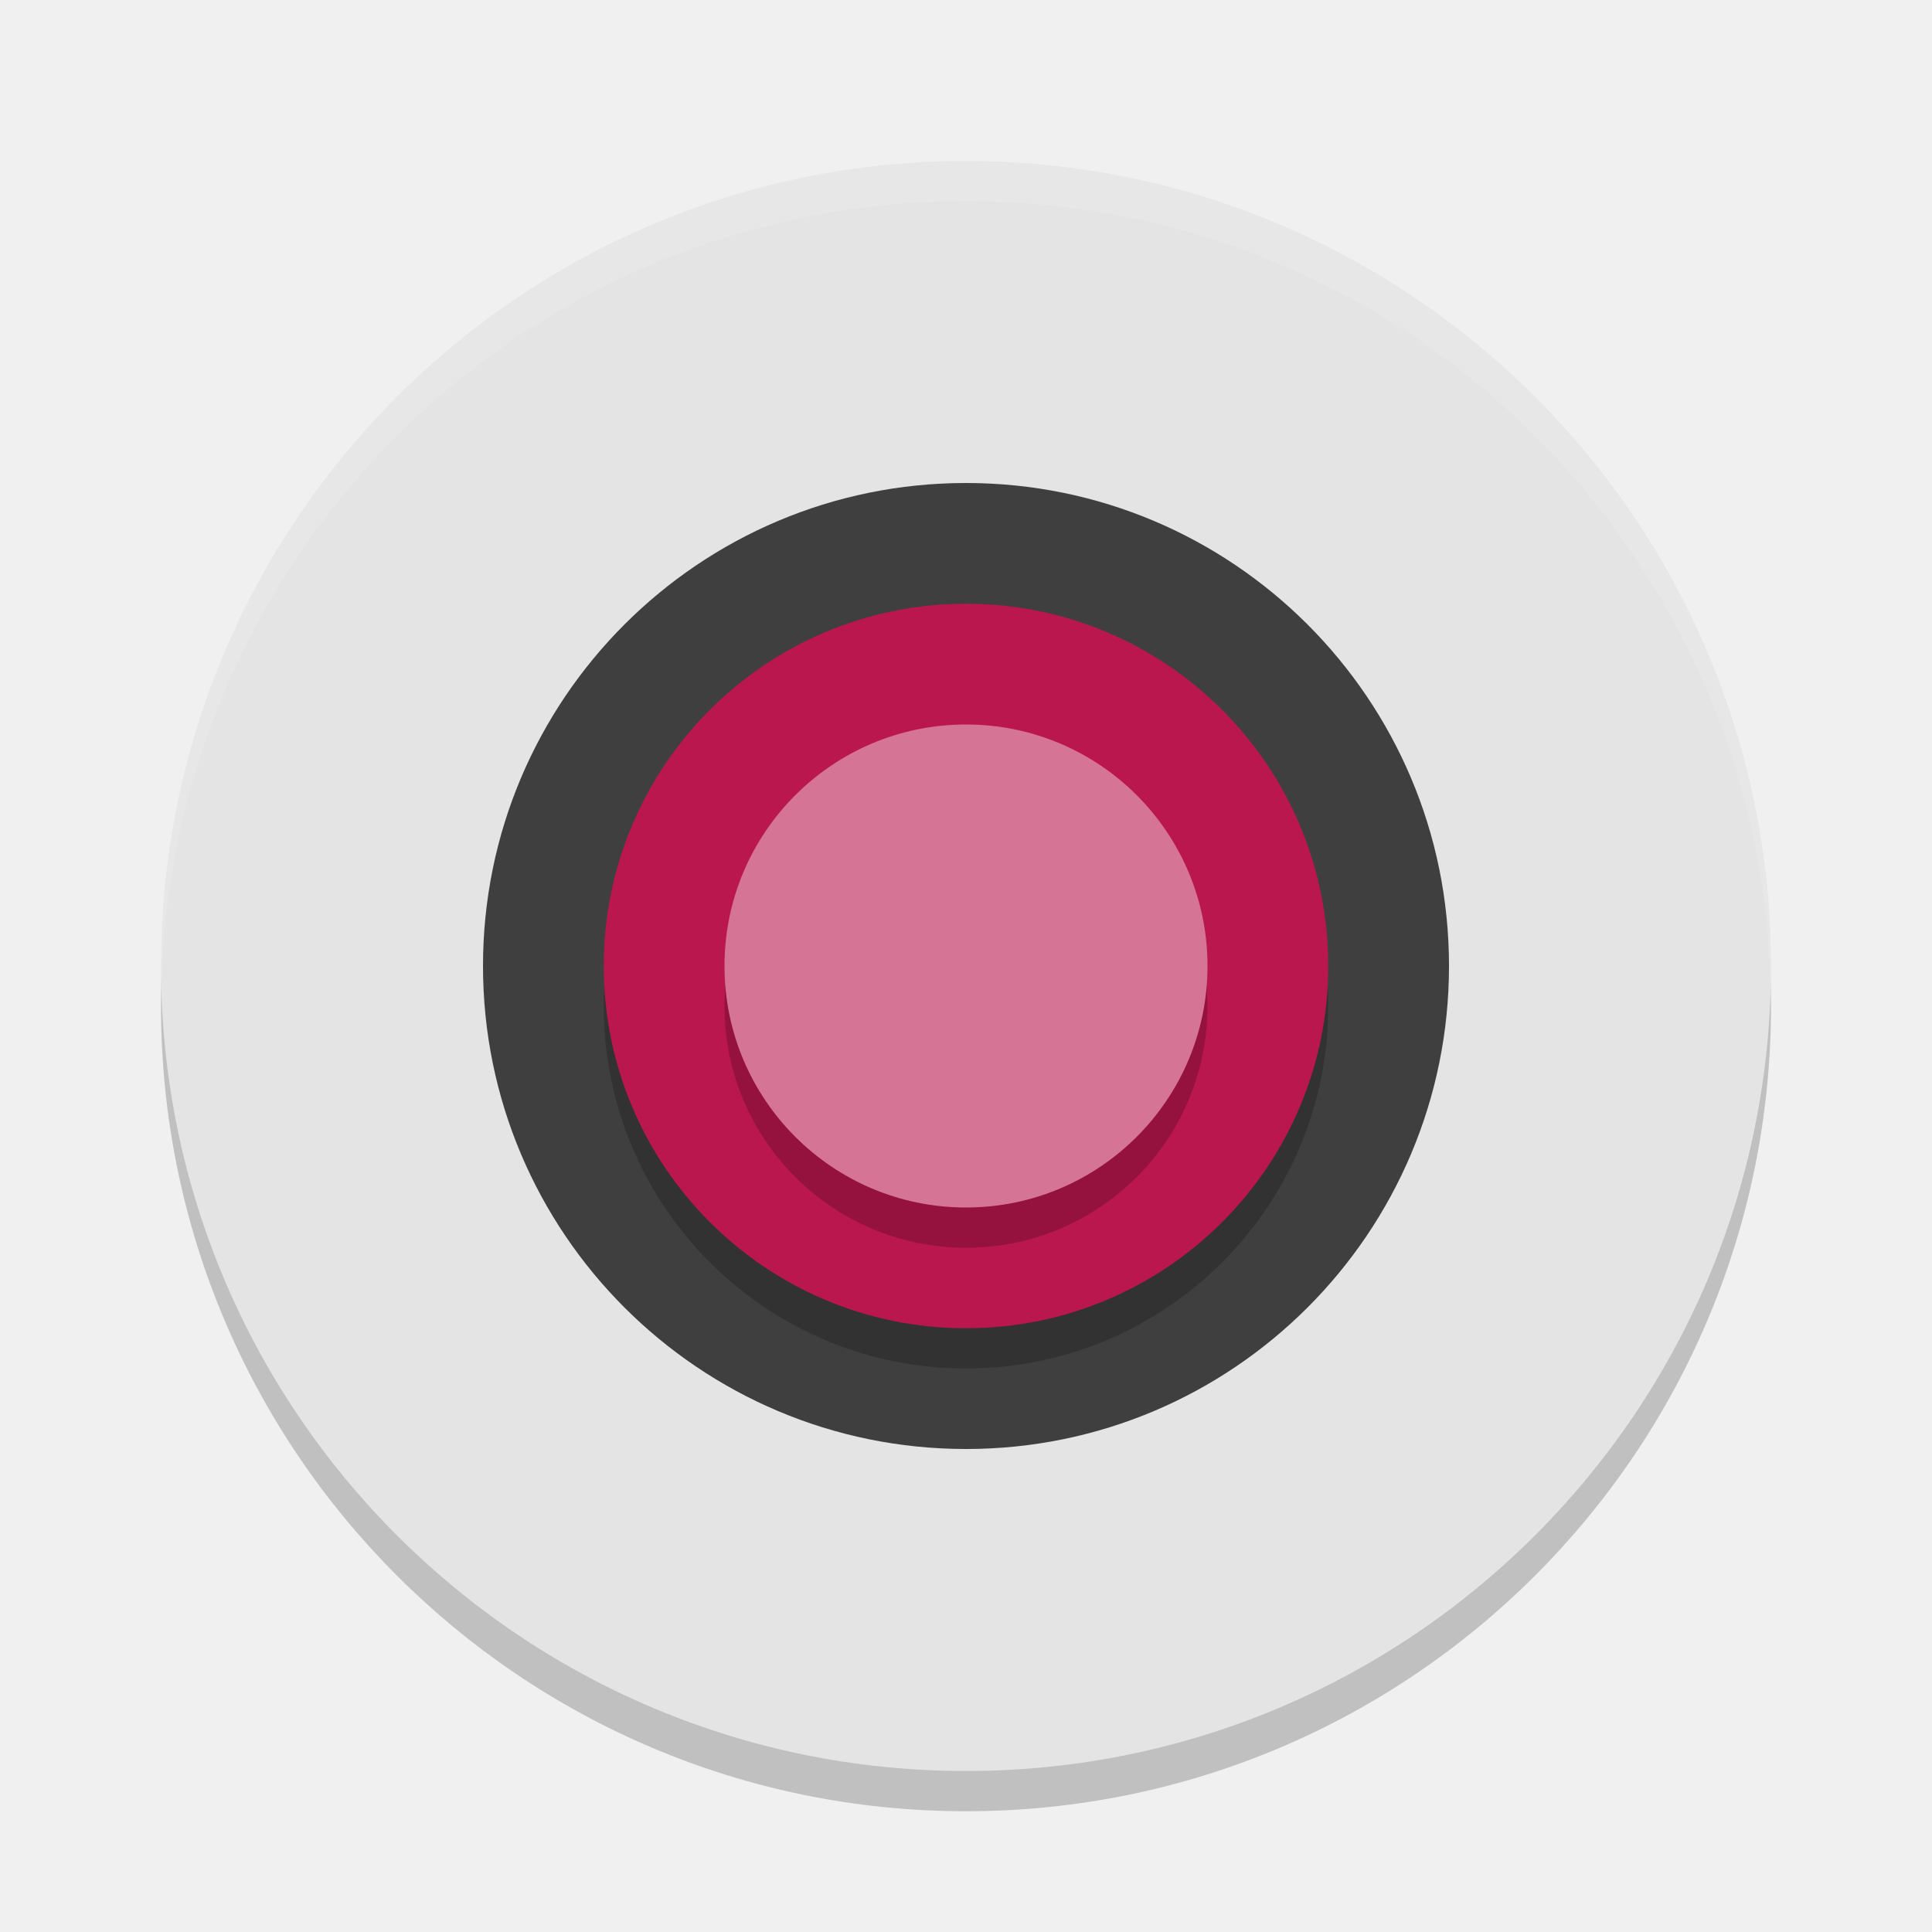
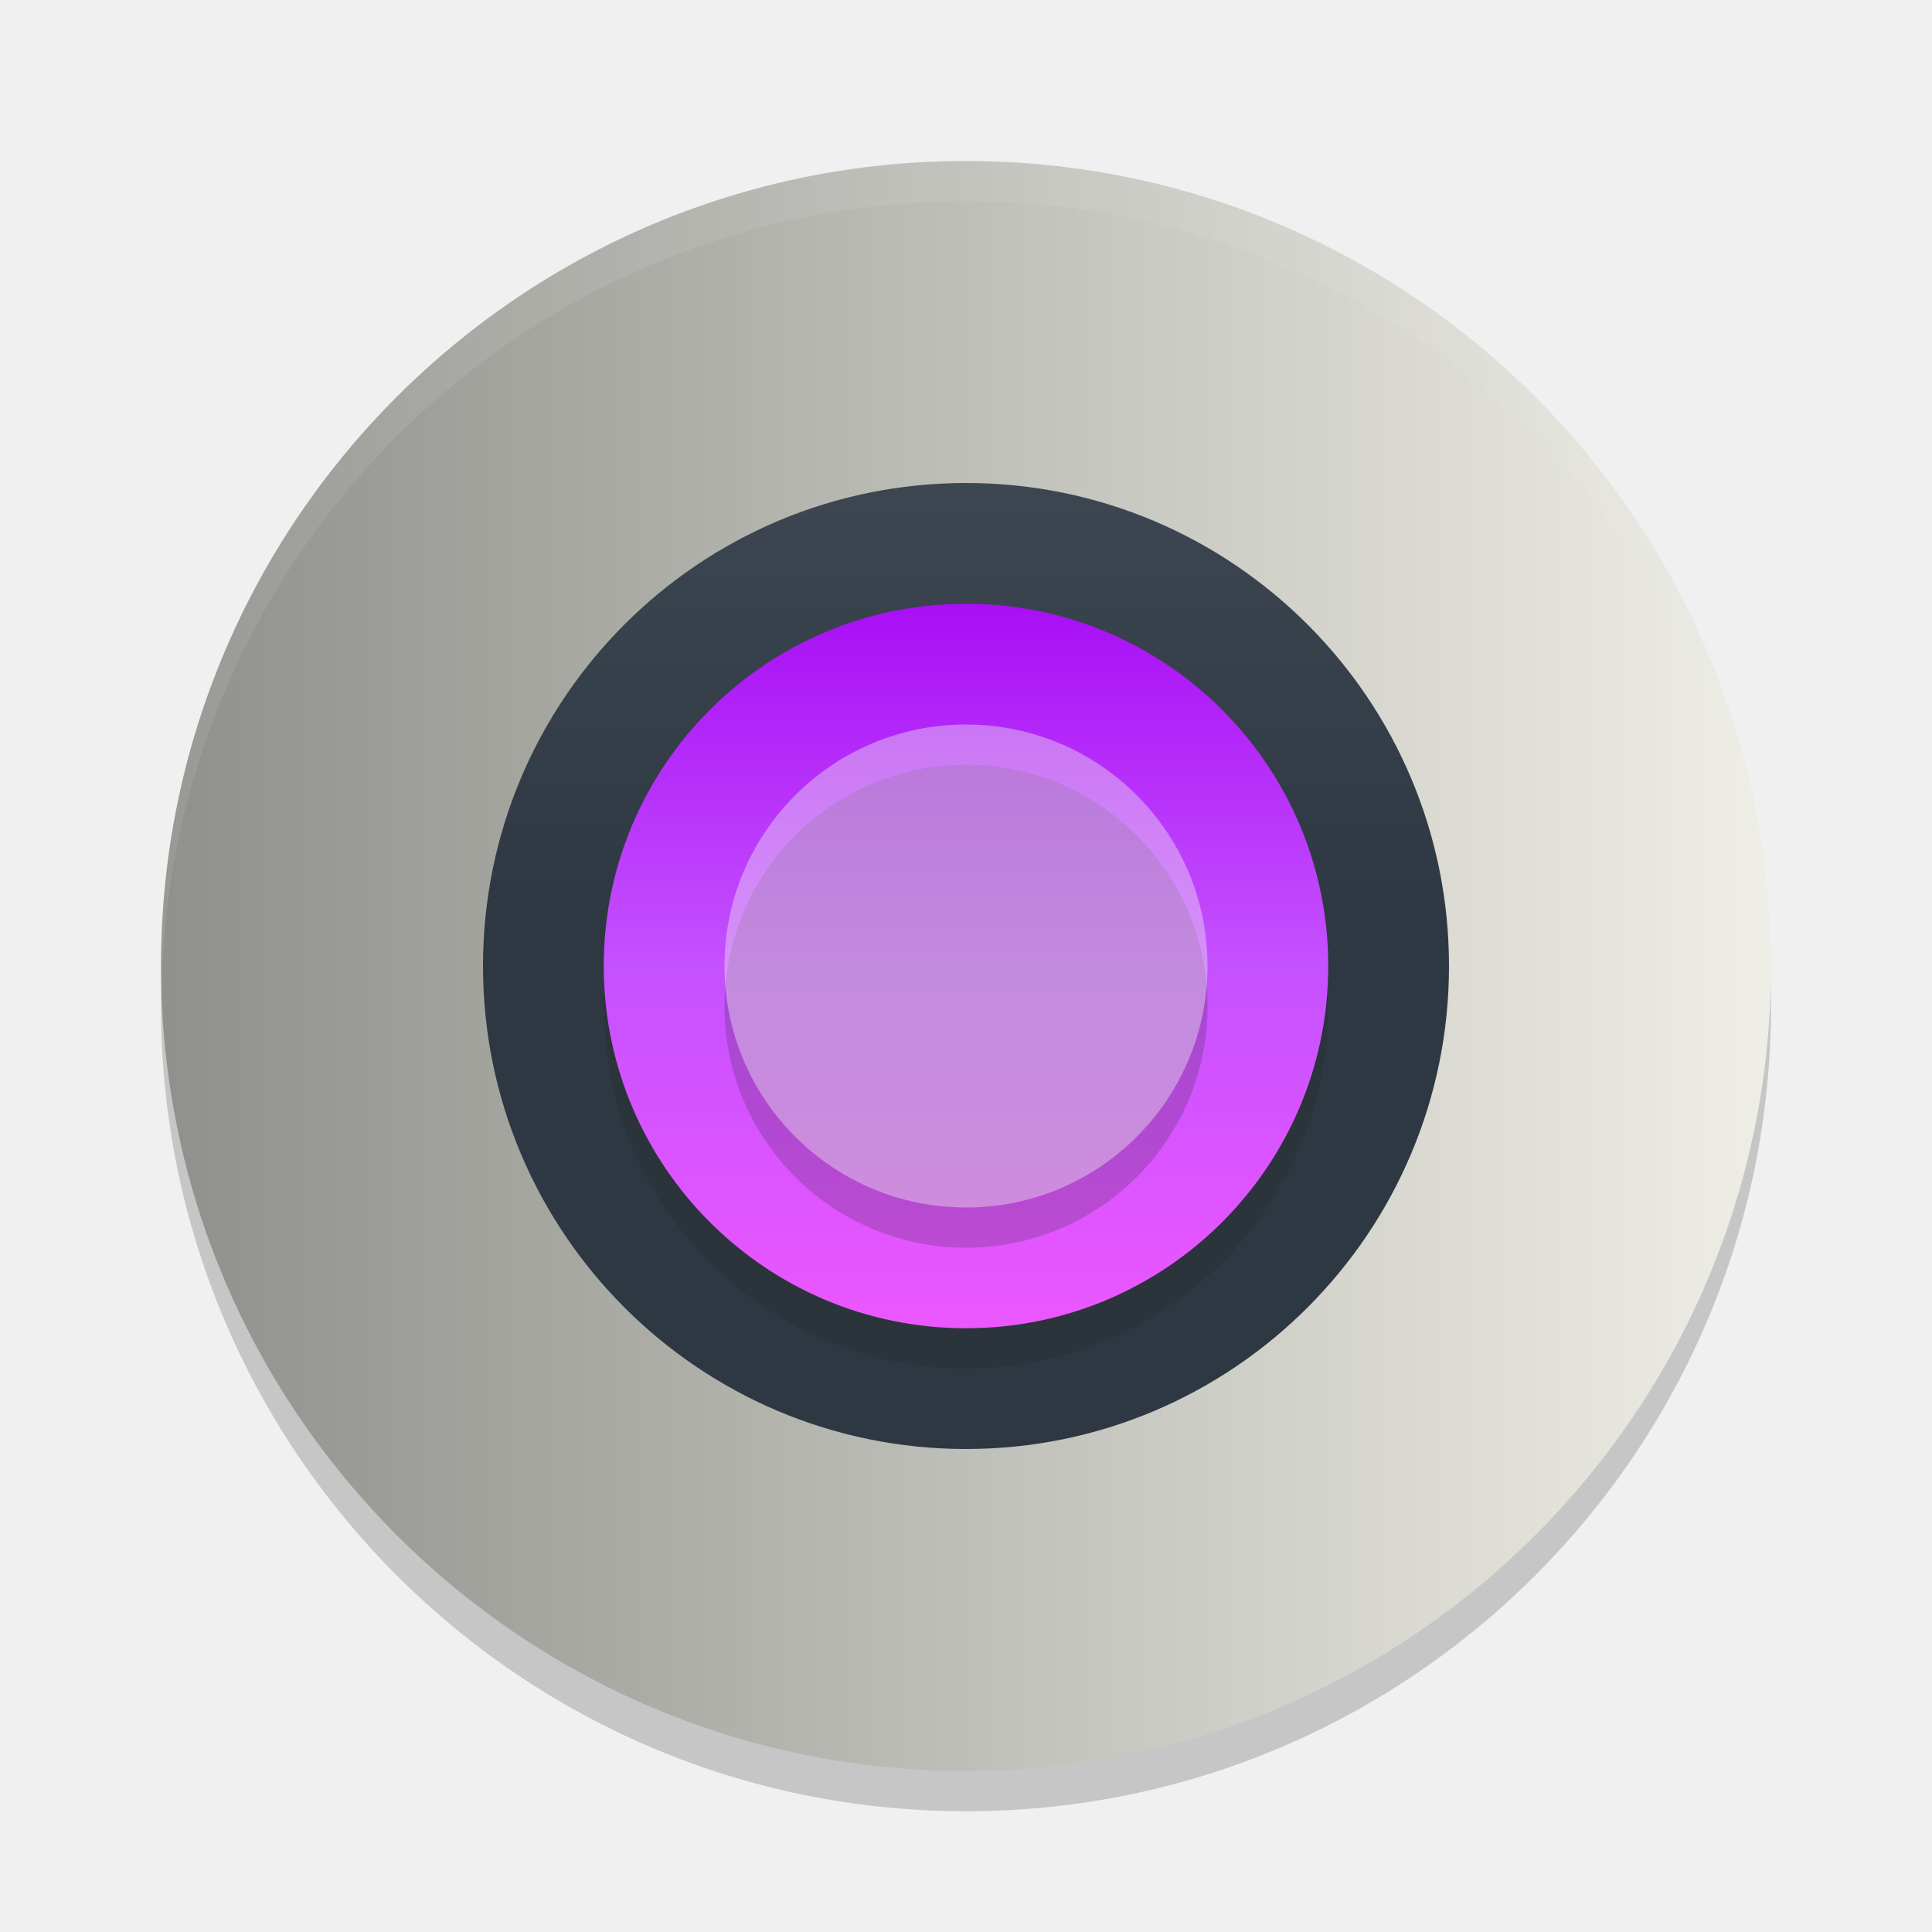
- <svg xmlns="http://www.w3.org/2000/svg" width="48" height="48" version="1">
-   <rect style="opacity:0.2" width="40" height="40" x="-45" y="-44" rx="20" ry="20" transform="matrix(0,-1,-1,0,0,0)" />
-   <rect style="fill:#e4e4e4" width="40" height="40" x="-44" y="-44" rx="20" ry="20" transform="matrix(0,-1,-1,0,0,0)" />
-   <circle style="fill:#3f3f3f" cx="24" cy="24" r="12" />
-   <circle style="opacity:0.2" cx="24" cy="-25" r="9" transform="scale(1,-1)" />
-   <circle style="fill:#ba174e" cx="24" cy="-24" r="9" transform="scale(1,-1)" />
-   <path style="opacity:0.1;fill:#ffffff" d="M 24,4 C 12.92,4 4,12.92 4,24 4,24.168 4.008,24.333 4.012,24.5 4.276,13.654 13.088,5 24,5 c 10.912,0 19.724,8.654 19.988,19.5 0.004,-0.167 0.012,-0.332 0.012,-0.5 0,-11.08 -8.92,-20 -20,-20 z" />
-   <circle style="opacity:0.2" cx="24" cy="25" r="6" />
-   <circle style="fill:#d67495" cx="24" cy="24" r="6" />
+ <svg xmlns="http://www.w3.org/2000/svg" width="48" height="48" version="1.1">
+   <defs>
+     <style id="current-color-scheme" type="text/css">
+    .ColorScheme-Text { color: #ececec; } .ColorScheme-Highlight { color: #1AD6AB; }
+   </style>
+     <linearGradient id="arrongin" x1="0" x2="0" y1="0" y2="1">
+       <stop id="stop3" offset="0%" stop-color="#dd9b44" />
+       <stop id="stop5" offset="100%" stop-color="#ad6c16" />
+     </linearGradient>
+     <linearGradient id="aurora" x1="0" x2="0" y1="0" y2="1">
+       <stop id="stop8" offset="0%" stop-color="#09D4DF" />
+       <stop id="stop10" offset="100%" stop-color="#9269F4" />
+     </linearGradient>
+     <linearGradient id="cyberblue" x1="0" x2="0" y1="0" y2="1">
+       <stop id="stop13" offset="0%" stop-color="#07B3FF" />
+       <stop id="stop15" offset="100%" stop-color="#007DE8" />
+     </linearGradient>
+     <linearGradient id="cyberneon" x1="0" x2="0" y1="0" y2="1">
+       <stop id="stop18" offset="0%" stop-color="#0abdc6" />
+       <stop id="stop20" offset="100%" stop-color="#ea00d9" />
+     </linearGradient>
+     <linearGradient id="cyberorange" x1="0%" x2="0%" y1="0%" y2="100%">
+       <stop offset="0%" style="stop-color: #FF9757; stop-opacity: 1" />
+       <stop offset="50%" style="stop-color: #FF6E51; stop-opacity: 1" />
+       <stop offset="100%" style="stop-color: #F5350F; stop-opacity: 1" />
+     </linearGradient>
+     <linearGradient id="fitdance" x1="0" x2="0" y1="0" y2="1">
+       <stop id="stop23" offset="0%" stop-color="#1AD6AB" />
+       <stop id="stop25" offset="100%" stop-color="#329DB6" />
+     </linearGradient>
+     <linearGradient id="lemon" x1="0%" x2="0%" y1="0%" y2="100%">
+       <stop offset="0.1" stop-color="#6DDB0A" />
+       <stop offset="0.2" stop-color="#61D915" />
+       <stop offset="0.3" stop-color="#55D620" />
+       <stop offset="0.4" stop-color="#49D42B" />
+       <stop offset="0.5" stop-color="#3CD235" />
+       <stop offset="0.6" stop-color="#30CF40" />
+       <stop offset="0.7" stop-color="#24CD4B" />
+       <stop offset="0.8" stop-color="#18CA56" />
+       <stop offset="0.9" stop-color="#0CC861" />
+       <stop offset="1.0" stop-color="#00C66B" />
+     </linearGradient>
+     <linearGradient id="purplecarbon" x1="0%" x2="0%" y1="0%" y2="100%">
+       <stop offset="1e-07" stop-color="#EC57FF" />
+       <stop offset="0.5" stop-color="#C551FF" />
+       <stop offset="1" stop-color="#A90FF5" />
+     </linearGradient>
+     <linearGradient id="oomox" x1="0" x2="0" y1="0" y2="1">
+       <stop id="stop28" offset="0%" stop-color="#efefe7" />
+       <stop id="stop30" offset="100%" stop-color="#8f8f8b" />
+     </linearGradient>
+     <linearGradient id="rainblue" x1="0" x2="0" y1="0" y2="1">
+       <stop id="stop33" offset="0%" stop-color="#00F260" />
+       <stop id="stop35" offset="100%" stop-color="#0575E6" />
+     </linearGradient>
+     <linearGradient id="redcarbon" x1="0" x2="1" y1="0" y2="1">
+       <stop id="stop38" offset="0%" stop-color="#FF6D57" />
+       <stop id="stop40" offset="50%" stop-color="#FF5160" />
+       <stop id="stop42" offset="100%" stop-color="#F50F22" />
+     </linearGradient>
+     <linearGradient id="sunrise" x1="0" x2="0" y1="0" y2="1">
+       <stop id="stop45" offset="0%" stop-color="#FF8501" />
+       <stop id="stop47" offset="100%" stop-color="#FFCB01" />
+     </linearGradient>
+     <linearGradient id="telinkrin" x1="0" x2="0" y1="0" y2="1">
+       <stop id="stop50" offset="0%" stop-color="#b2ced6" />
+       <stop id="stop52" offset="100%" stop-color="#6da5b7" />
+     </linearGradient>
+     <linearGradient id="60spsycho" x1="0" x2="0" y1="0" y2="1">
+       <stop id="stop55" offset="0%" stop-color="#df5940" />
+       <stop id="stop57" offset="25%" stop-color="#d8d15f" />
+       <stop id="stop59" offset="50%" stop-color="#e9882a" />
+       <stop id="stop61" offset="100%" stop-color="#279362" />
+     </linearGradient>
+     <linearGradient id="90ssummer" x1="0" x2="0" y1="0" y2="1">
+       <stop id="stop64" offset="0%" stop-color="#f618c7" />
+       <stop id="stop66" offset="20%" stop-color="#94ffab" />
+       <stop id="stop68" offset="50%" stop-color="#fbfd54" />
+       <stop id="stop70" offset="100%" stop-color="#0f83ae" />
+     </linearGradient>
+     <linearGradient id="pause" x1="0" x2="0" y1="0" y2="1" gradientTransform="matrix(4,0,0,12,14,5.734)" gradientUnits="userSpaceOnUse">
+       <stop id="stop73" offset="0%" stop-color="#f06" />
+       <stop id="stop75" offset="100%" stop-color="#dc1499" />
+     </linearGradient>
+     <linearGradient id="squircle" x1="0" x2="0" y1="0" y2="1" gradientTransform="matrix(24,0,0,22.401,0,0.533)" gradientUnits="userSpaceOnUse">
+       <stop id="stop78" offset="0%" stop-color="#4c5561" />
+       <stop id="stop80" offset="100%" stop-color="#2e3842" />
+     </linearGradient>
+   </defs>
+   <rect fill="#1e1e1e" opacity="0.2" width="40" height="40" x="-45" y="-44" rx="20" ry="20" transform="matrix(0,-1,-1,0,0,0)" />
+   <rect fill="url(#oomox)" opacity="1.0" width="40" height="40" x="-44" y="-44" rx="20" ry="20" transform="matrix(0,-1,-1,0,0,0)" />
+   <circle fill="url(#squircle)" opacity="1.0" cx="24" cy="24" r="12" />
+   <circle fill="#1e1e1e" opacity="0.2" cx="24" cy="-25" r="9" transform="scale(1,-1)" />
+   <circle fill="url(#purplecarbon)" opacity="1.0" cx="24" cy="-24" r="9" transform="scale(1,-1)" />
+   <path fill="#efefef" opacity="0.1" d="M 24,4 C 12.92,4 4,12.92 4,24 4,24.168 4.008,24.333 4.012,24.5 4.276,13.654 13.088,5 24,5 c 10.912,0 19.724,8.654 19.988,19.5 0.004,-0.167 0.012,-0.332 0.012,-0.5 0,-11.08 -8.92,-20 -20,-20 z" />
+   <circle fill="#1e1e1e" opacity="0.2" cx="24" cy="25" r="6" />
+   <circle fill="#efefef" opacity="0.4" cx="24" cy="24" r="6" />
</svg>
